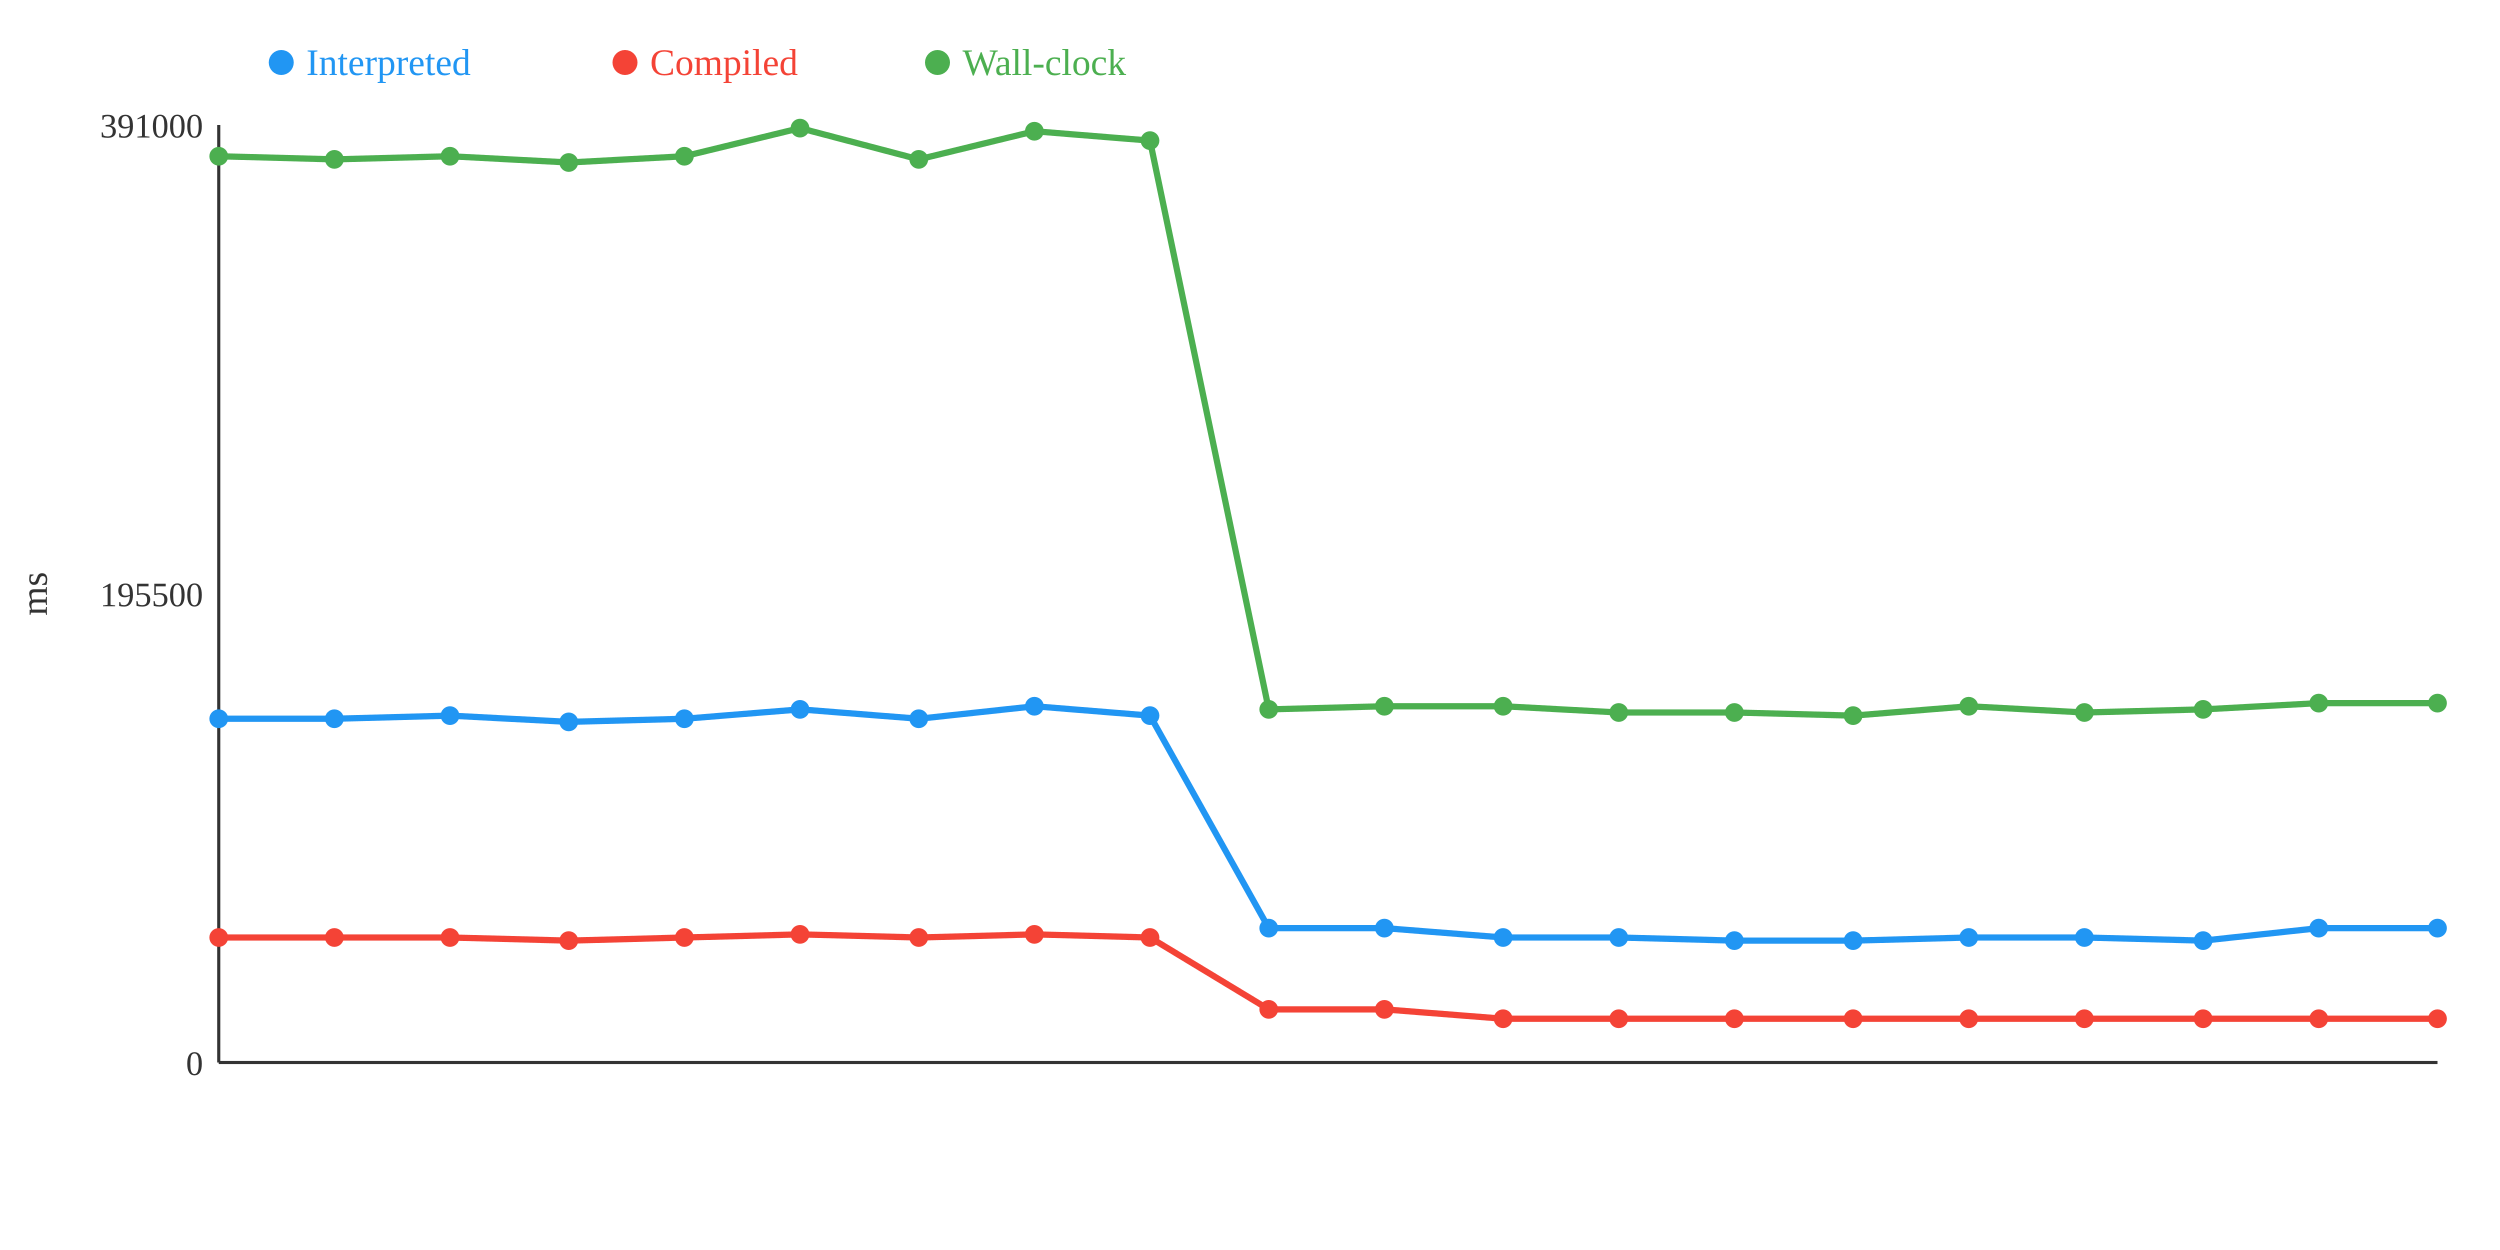
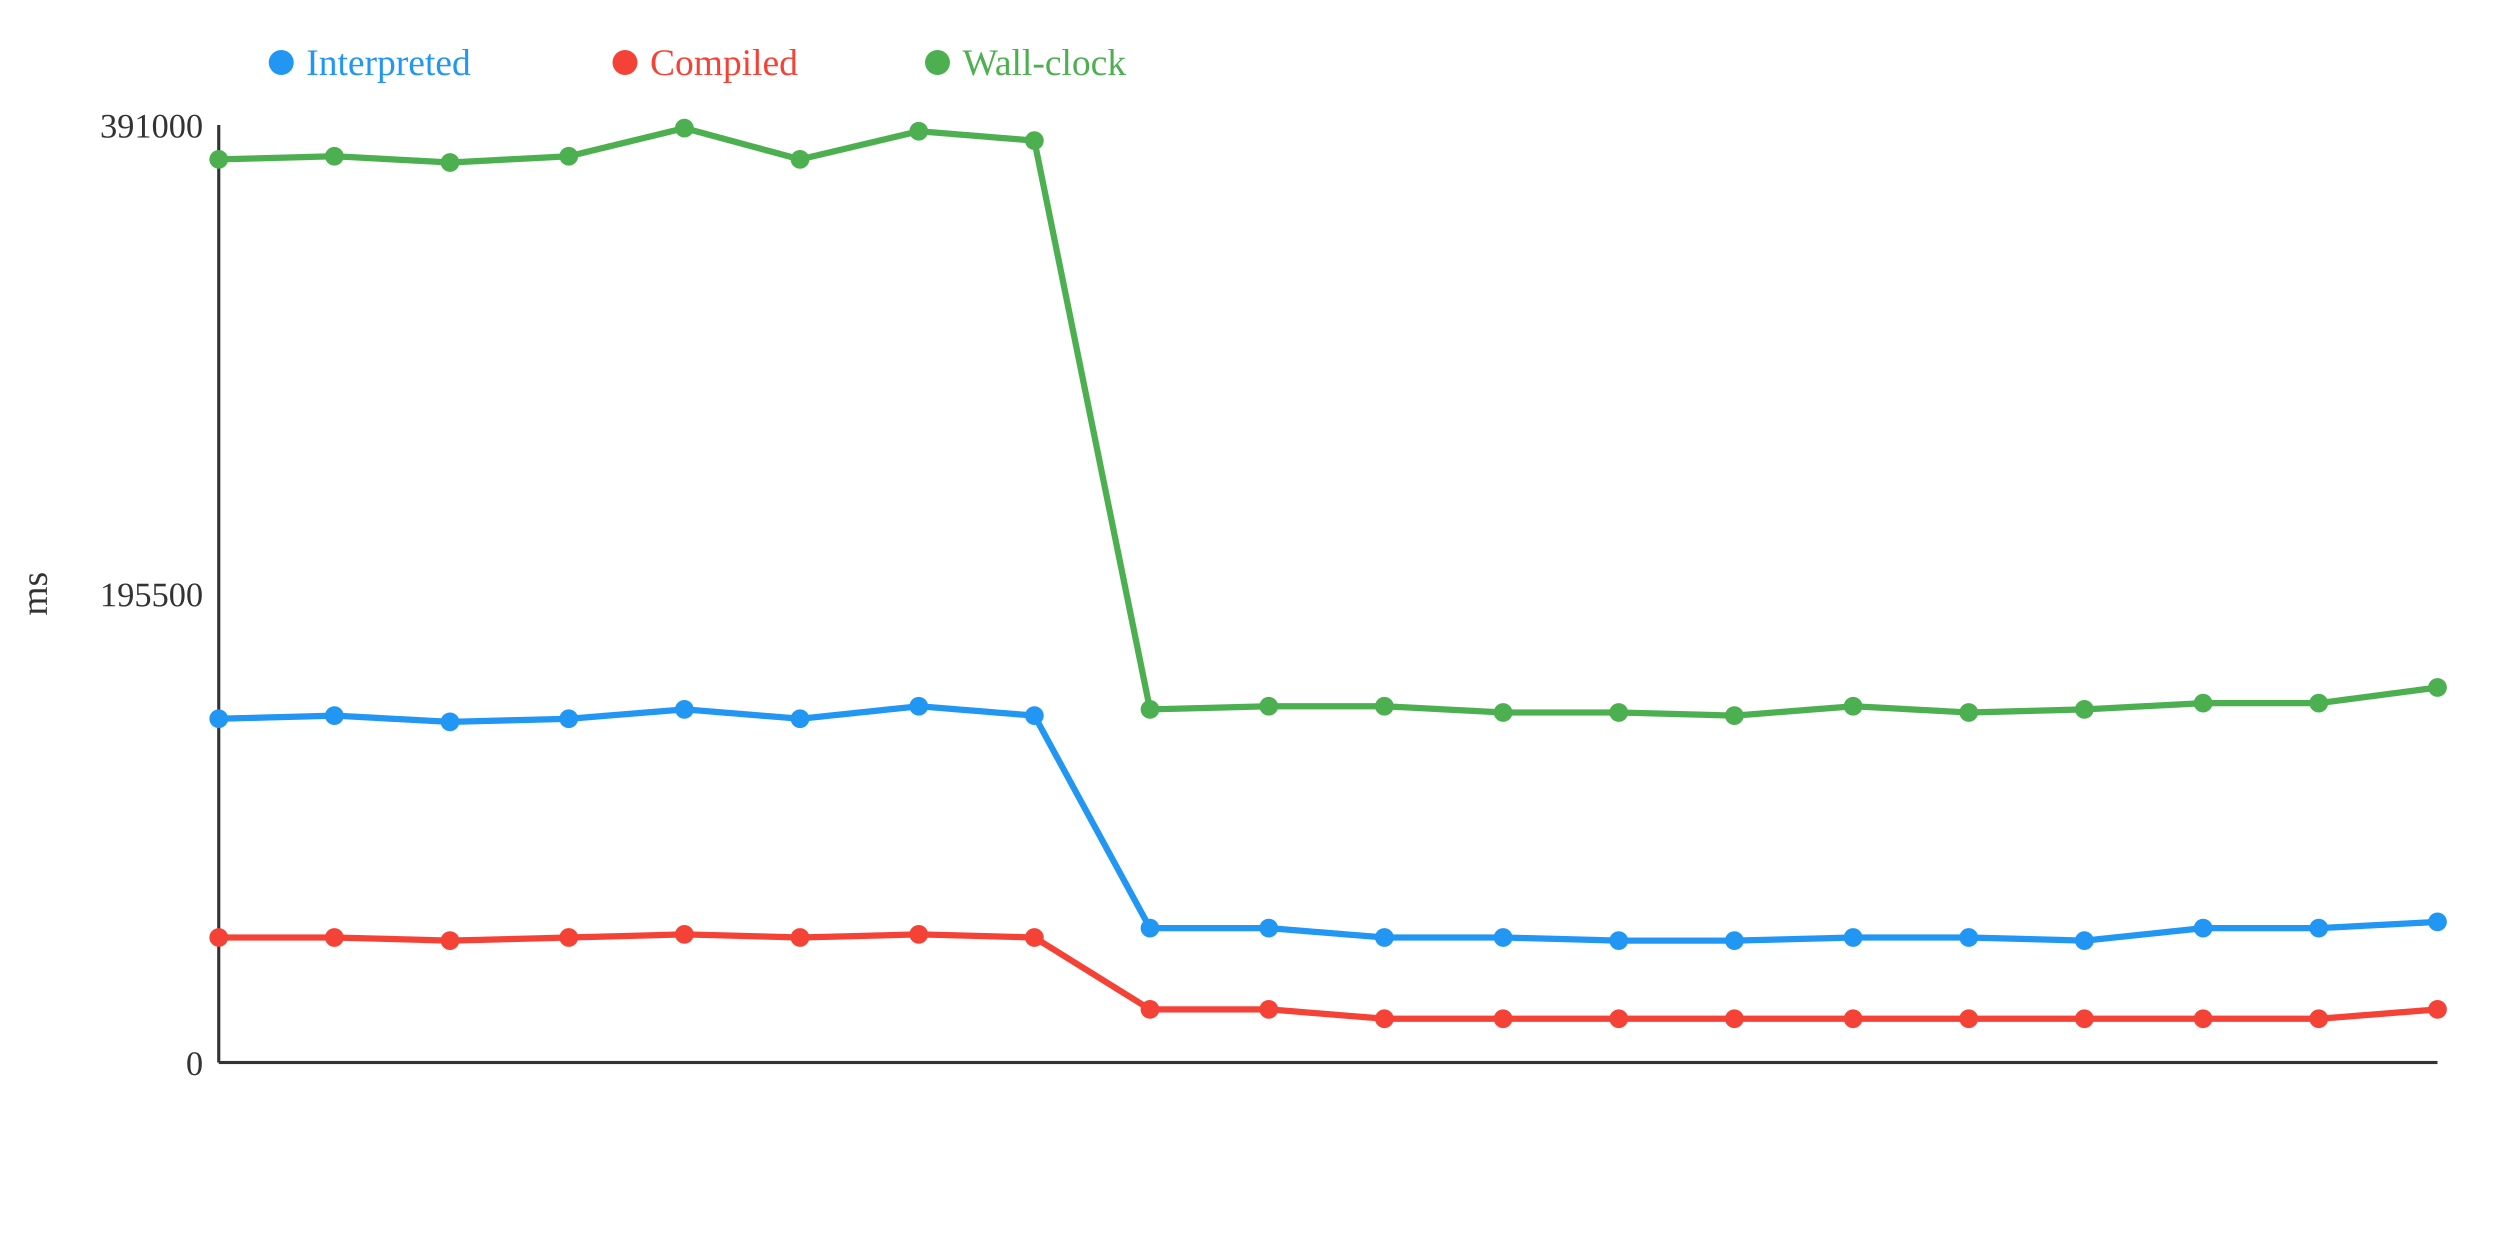
<svg xmlns="http://www.w3.org/2000/svg" width="800" height="400">
  <rect width="800" height="400" fill="white" />
  <line x1="70" y1="40" x2="70" y2="340" stroke="#333" stroke-width="1" />
  <line x1="70" y1="340" x2="780" y2="340" stroke="#333" stroke-width="1" />
  <text x="65" y="344" text-anchor="end" font-size="11" fill="#333">0</text>
  <text x="65" y="194" text-anchor="end" font-size="11" fill="#333">195500</text>
  <text x="65" y="44" text-anchor="end" font-size="11" fill="#333">391000</text>
  <text x="15" y="190" text-anchor="middle" font-size="12" fill="#333" transform="rotate(-90 15 190)">ms</text>
-   <polyline points="70,230 107,230 144,229 182,231 219,230 256,227 294,230 331,226 368,229 406,297 443,297 481,300 518,300 555,301 593,301 630,300 667,300 705,301 742,297 780,297" fill="none" stroke="#2196F3" stroke-width="2" />
-   <polyline points="70,300 107,300 144,300 182,301 219,300 256,299 294,300 331,299 368,300 406,323 443,323 481,326 518,326 555,326 593,326 630,326 667,326 705,326 742,326 780,326" fill="none" stroke="#F44336" stroke-width="2" />
-   <polyline points="70,50 107,51 144,50 182,52 219,50 256,41 294,51 331,42 368,45 406,227 443,226 481,226 518,228 555,228 593,229 630,226 667,228 705,227 742,225 780,225" fill="none" stroke="#4CAF50" stroke-width="2" />
+   <polyline points="70,230 107,229 144,231 182,230 219,227 256,230 294,226 331,229 368,297 406,297 443,300 481,300 518,301 555,301 593,300 630,300 667,301 705,297 742,297 780,295" fill="none" stroke="#2196F3" stroke-width="2" />
+   <polyline points="70,300 107,300 144,301 182,300 219,299 256,300 294,299 331,300 368,323 406,323 443,326 481,326 518,326 555,326 593,326 630,326 667,326 705,326 742,326 780,323" fill="none" stroke="#F44336" stroke-width="2" />
+   <polyline points="70,51 107,50 144,52 182,50 219,41 256,51 294,42 331,45 368,227 406,226 443,226 481,228 518,228 555,229 593,226 630,228 667,227 705,225 742,225 780,220" fill="none" stroke="#4CAF50" stroke-width="2" />
  <circle cx="70" cy="230" r="3" fill="#2196F3" />
  <circle cx="70" cy="300" r="3" fill="#F44336" />
-   <circle cx="70" cy="50" r="3" fill="#4CAF50" />
-   <circle cx="107" cy="230" r="3" fill="#2196F3" />
+   <circle cx="70" cy="51" r="3" fill="#4CAF50" />
+   <circle cx="107" cy="229" r="3" fill="#2196F3" />
  <circle cx="107" cy="300" r="3" fill="#F44336" />
-   <circle cx="107" cy="51" r="3" fill="#4CAF50" />
-   <circle cx="144" cy="229" r="3" fill="#2196F3" />
-   <circle cx="144" cy="300" r="3" fill="#F44336" />
-   <circle cx="144" cy="50" r="3" fill="#4CAF50" />
-   <circle cx="182" cy="231" r="3" fill="#2196F3" />
-   <circle cx="182" cy="301" r="3" fill="#F44336" />
-   <circle cx="182" cy="52" r="3" fill="#4CAF50" />
-   <circle cx="219" cy="230" r="3" fill="#2196F3" />
-   <circle cx="219" cy="300" r="3" fill="#F44336" />
-   <circle cx="219" cy="50" r="3" fill="#4CAF50" />
-   <circle cx="256" cy="227" r="3" fill="#2196F3" />
-   <circle cx="256" cy="299" r="3" fill="#F44336" />
-   <circle cx="256" cy="41" r="3" fill="#4CAF50" />
-   <circle cx="294" cy="230" r="3" fill="#2196F3" />
-   <circle cx="294" cy="300" r="3" fill="#F44336" />
-   <circle cx="294" cy="51" r="3" fill="#4CAF50" />
-   <circle cx="331" cy="226" r="3" fill="#2196F3" />
-   <circle cx="331" cy="299" r="3" fill="#F44336" />
-   <circle cx="331" cy="42" r="3" fill="#4CAF50" />
-   <circle cx="368" cy="229" r="3" fill="#2196F3" />
-   <circle cx="368" cy="300" r="3" fill="#F44336" />
-   <circle cx="368" cy="45" r="3" fill="#4CAF50" />
+   <circle cx="107" cy="50" r="3" fill="#4CAF50" />
+   <circle cx="144" cy="231" r="3" fill="#2196F3" />
+   <circle cx="144" cy="301" r="3" fill="#F44336" />
+   <circle cx="144" cy="52" r="3" fill="#4CAF50" />
+   <circle cx="182" cy="230" r="3" fill="#2196F3" />
+   <circle cx="182" cy="300" r="3" fill="#F44336" />
+   <circle cx="182" cy="50" r="3" fill="#4CAF50" />
+   <circle cx="219" cy="227" r="3" fill="#2196F3" />
+   <circle cx="219" cy="299" r="3" fill="#F44336" />
+   <circle cx="219" cy="41" r="3" fill="#4CAF50" />
+   <circle cx="256" cy="230" r="3" fill="#2196F3" />
+   <circle cx="256" cy="300" r="3" fill="#F44336" />
+   <circle cx="256" cy="51" r="3" fill="#4CAF50" />
+   <circle cx="294" cy="226" r="3" fill="#2196F3" />
+   <circle cx="294" cy="299" r="3" fill="#F44336" />
+   <circle cx="294" cy="42" r="3" fill="#4CAF50" />
+   <circle cx="331" cy="229" r="3" fill="#2196F3" />
+   <circle cx="331" cy="300" r="3" fill="#F44336" />
+   <circle cx="331" cy="45" r="3" fill="#4CAF50" />
+   <circle cx="368" cy="297" r="3" fill="#2196F3" />
+   <circle cx="368" cy="323" r="3" fill="#F44336" />
+   <circle cx="368" cy="227" r="3" fill="#4CAF50" />
  <circle cx="406" cy="297" r="3" fill="#2196F3" />
  <circle cx="406" cy="323" r="3" fill="#F44336" />
-   <circle cx="406" cy="227" r="3" fill="#4CAF50" />
-   <circle cx="443" cy="297" r="3" fill="#2196F3" />
-   <circle cx="443" cy="323" r="3" fill="#F44336" />
+   <circle cx="406" cy="226" r="3" fill="#4CAF50" />
+   <circle cx="443" cy="300" r="3" fill="#2196F3" />
+   <circle cx="443" cy="326" r="3" fill="#F44336" />
  <circle cx="443" cy="226" r="3" fill="#4CAF50" />
  <circle cx="481" cy="300" r="3" fill="#2196F3" />
  <circle cx="481" cy="326" r="3" fill="#F44336" />
-   <circle cx="481" cy="226" r="3" fill="#4CAF50" />
-   <circle cx="518" cy="300" r="3" fill="#2196F3" />
+   <circle cx="481" cy="228" r="3" fill="#4CAF50" />
+   <circle cx="518" cy="301" r="3" fill="#2196F3" />
  <circle cx="518" cy="326" r="3" fill="#F44336" />
  <circle cx="518" cy="228" r="3" fill="#4CAF50" />
  <circle cx="555" cy="301" r="3" fill="#2196F3" />
  <circle cx="555" cy="326" r="3" fill="#F44336" />
-   <circle cx="555" cy="228" r="3" fill="#4CAF50" />
-   <circle cx="593" cy="301" r="3" fill="#2196F3" />
+   <circle cx="555" cy="229" r="3" fill="#4CAF50" />
+   <circle cx="593" cy="300" r="3" fill="#2196F3" />
  <circle cx="593" cy="326" r="3" fill="#F44336" />
-   <circle cx="593" cy="229" r="3" fill="#4CAF50" />
+   <circle cx="593" cy="226" r="3" fill="#4CAF50" />
  <circle cx="630" cy="300" r="3" fill="#2196F3" />
  <circle cx="630" cy="326" r="3" fill="#F44336" />
-   <circle cx="630" cy="226" r="3" fill="#4CAF50" />
-   <circle cx="667" cy="300" r="3" fill="#2196F3" />
+   <circle cx="630" cy="228" r="3" fill="#4CAF50" />
+   <circle cx="667" cy="301" r="3" fill="#2196F3" />
  <circle cx="667" cy="326" r="3" fill="#F44336" />
-   <circle cx="667" cy="228" r="3" fill="#4CAF50" />
-   <circle cx="705" cy="301" r="3" fill="#2196F3" />
+   <circle cx="667" cy="227" r="3" fill="#4CAF50" />
+   <circle cx="705" cy="297" r="3" fill="#2196F3" />
  <circle cx="705" cy="326" r="3" fill="#F44336" />
-   <circle cx="705" cy="227" r="3" fill="#4CAF50" />
+   <circle cx="705" cy="225" r="3" fill="#4CAF50" />
  <circle cx="742" cy="297" r="3" fill="#2196F3" />
  <circle cx="742" cy="326" r="3" fill="#F44336" />
  <circle cx="742" cy="225" r="3" fill="#4CAF50" />
-   <circle cx="780" cy="297" r="3" fill="#2196F3" />
-   <circle cx="780" cy="326" r="3" fill="#F44336" />
-   <circle cx="780" cy="225" r="3" fill="#4CAF50" />
+   <circle cx="780" cy="295" r="3" fill="#2196F3" />
+   <circle cx="780" cy="323" r="3" fill="#F44336" />
+   <circle cx="780" cy="220" r="3" fill="#4CAF50" />
  <circle cx="90" cy="20" r="4" fill="#2196F3" />
  <text x="98" y="24" text-anchor="start" font-size="12" fill="#2196F3">Interpreted</text>
  <circle cx="200" cy="20" r="4" fill="#F44336" />
  <text x="208" y="24" text-anchor="start" font-size="12" fill="#F44336">Compiled</text>
  <circle cx="300" cy="20" r="4" fill="#4CAF50" />
  <text x="308" y="24" text-anchor="start" font-size="12" fill="#4CAF50">Wall-clock</text>
</svg>
